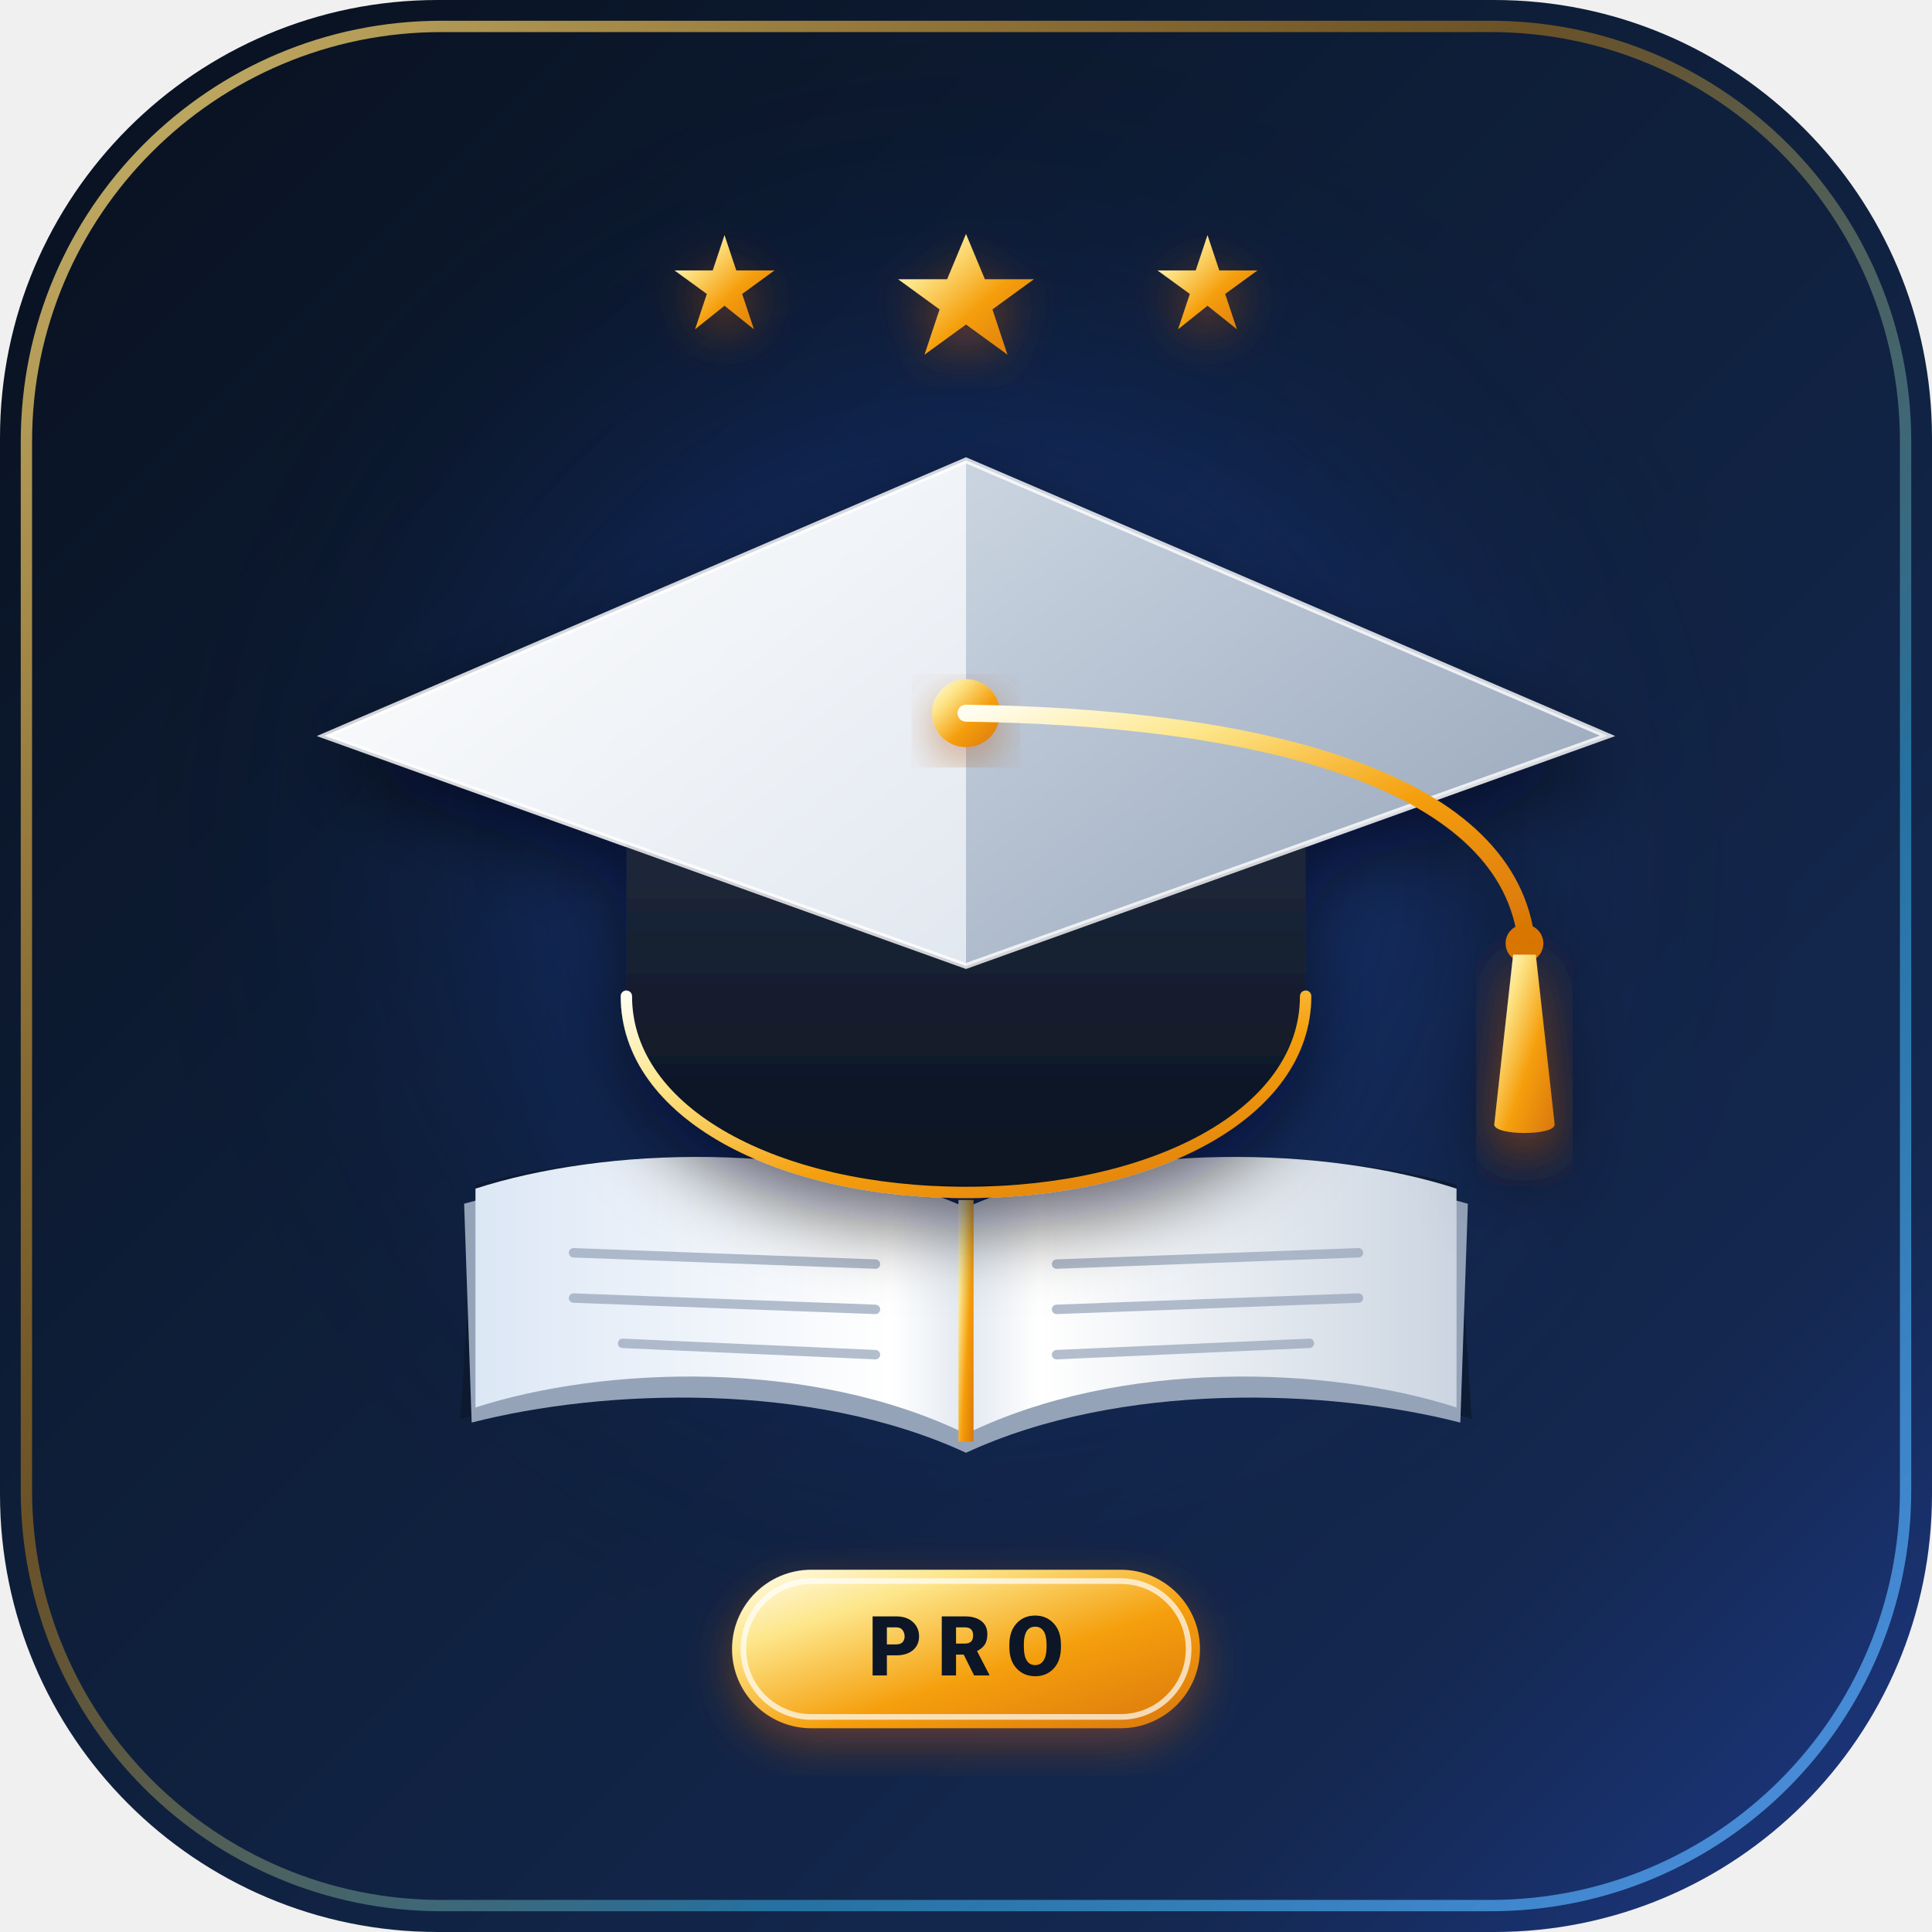
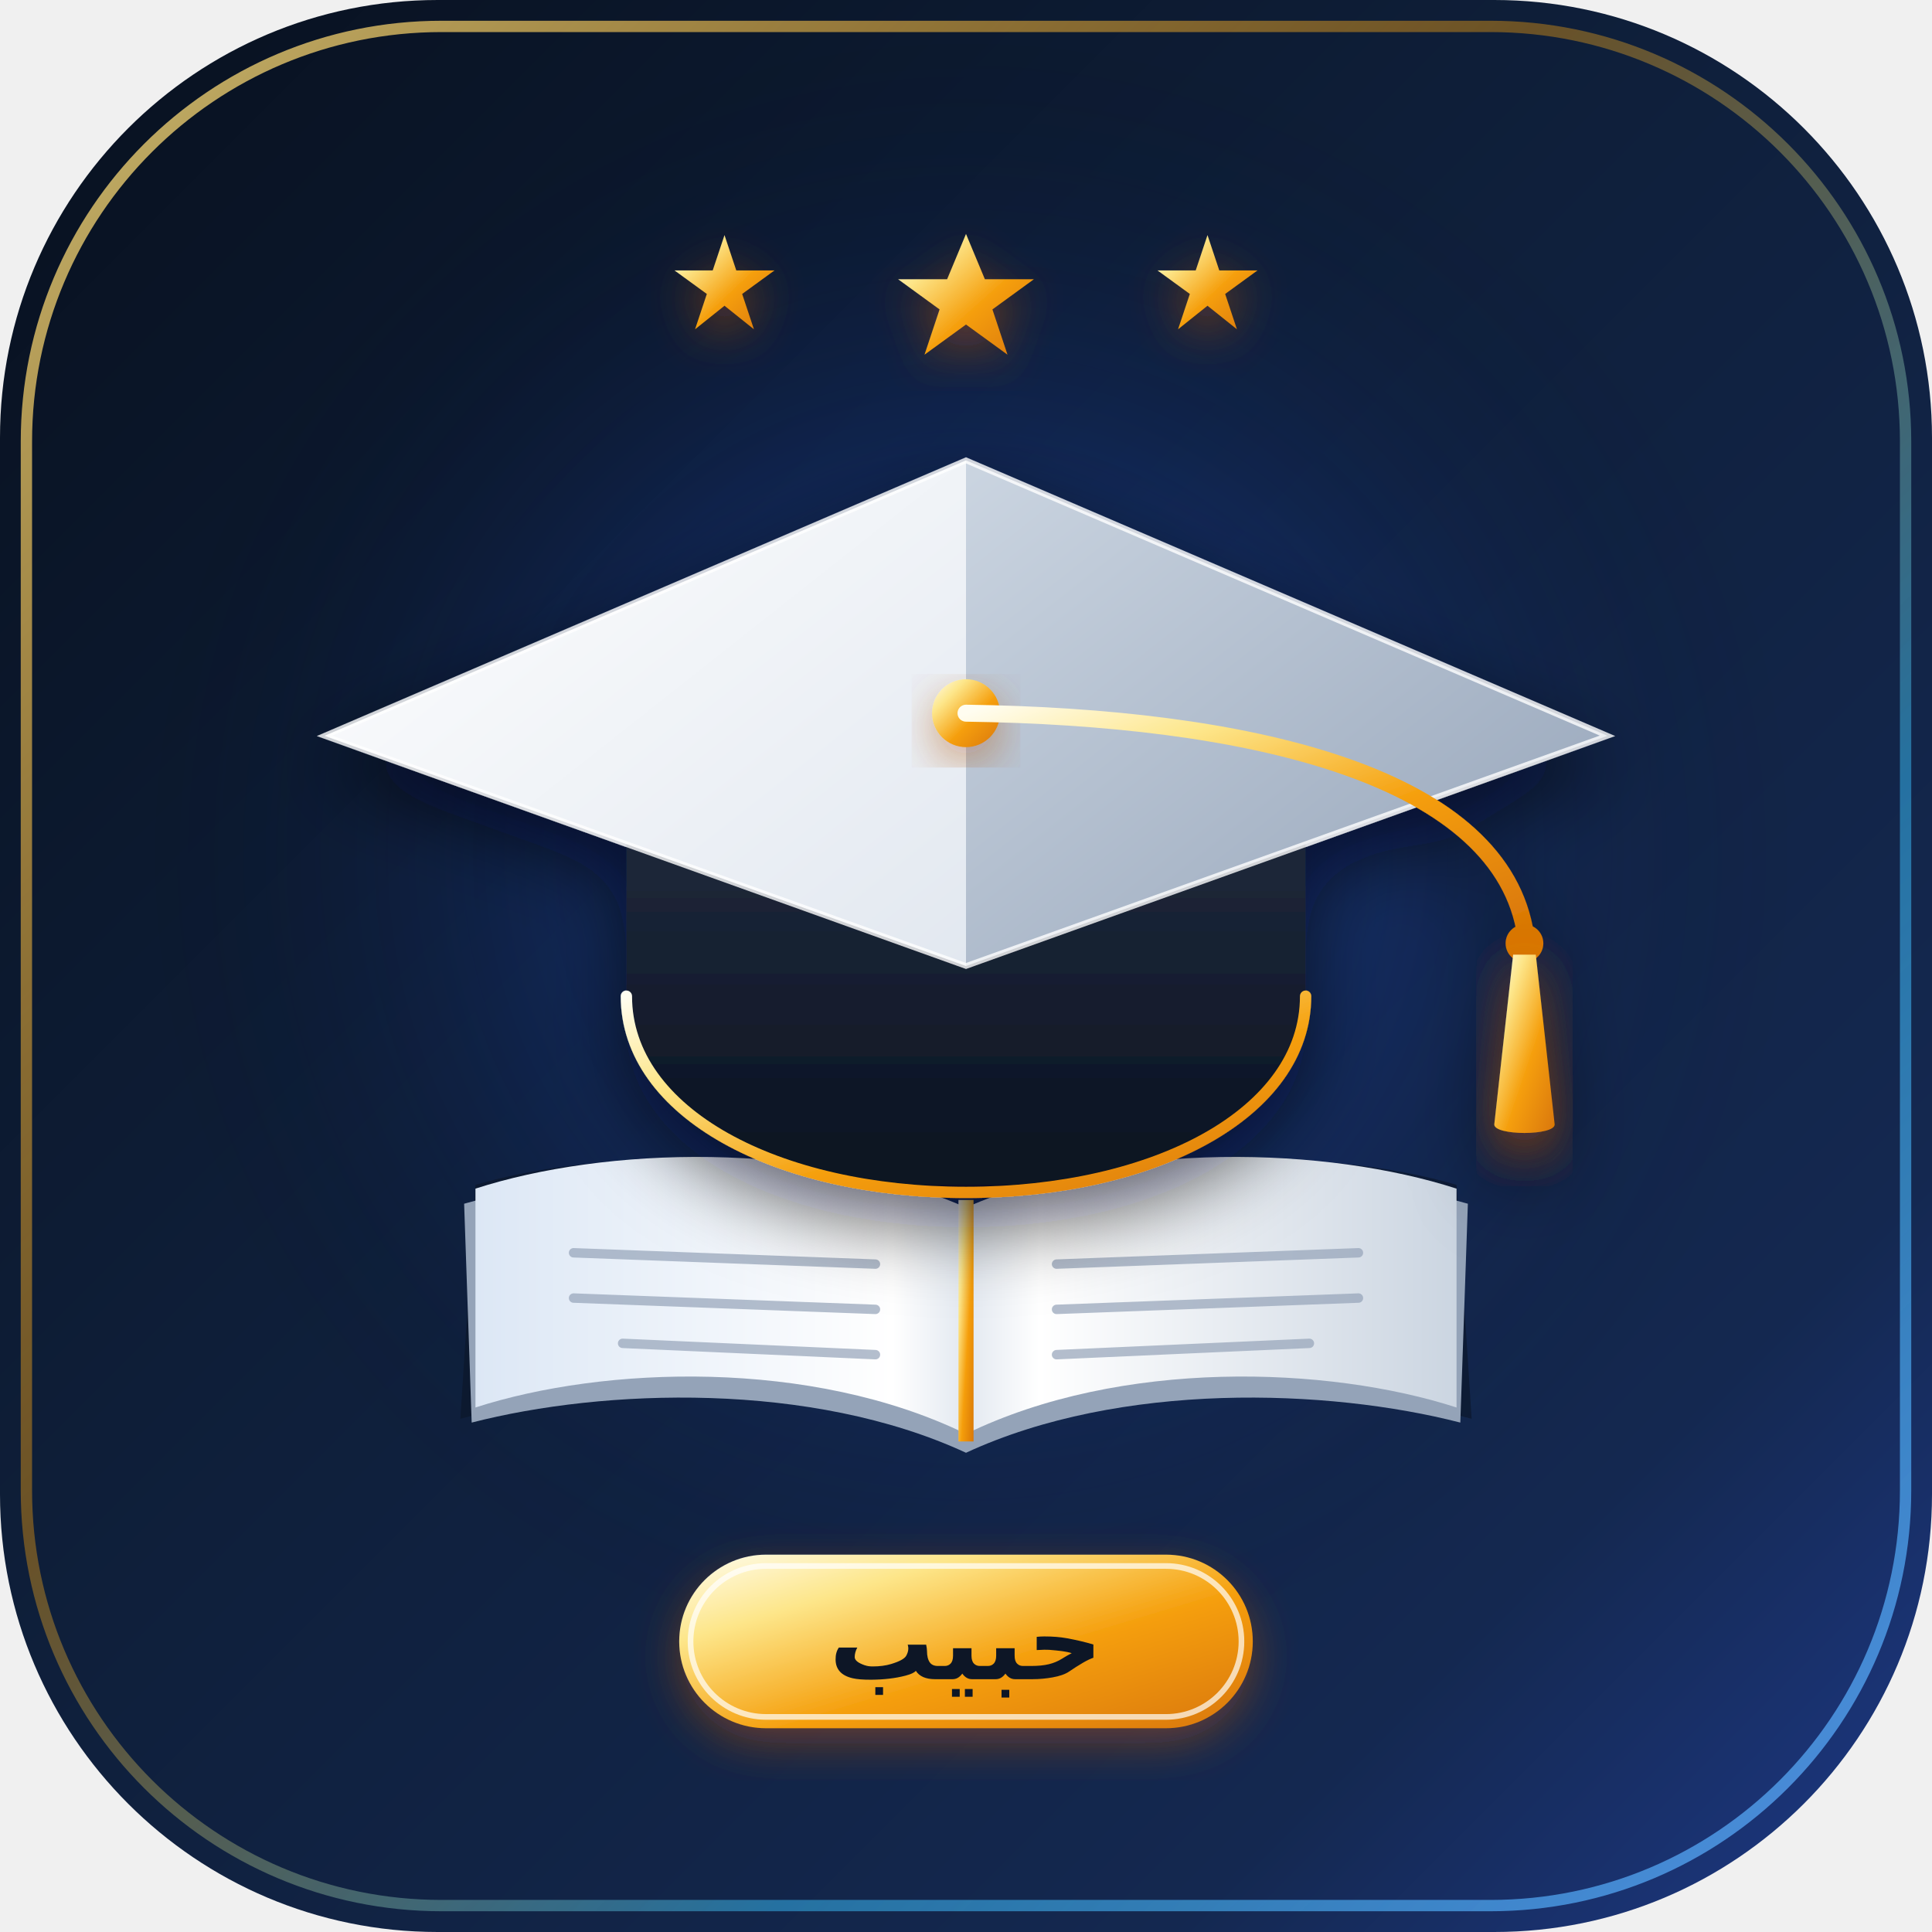
<svg xmlns="http://www.w3.org/2000/svg" viewBox="0 0 512 512" width="512" height="512">
  <defs>
    <linearGradient id="bgGrad" x1="0%" y1="0%" x2="100%" y2="100%">
      <stop offset="0%" stop-color="#08101E" />
      <stop offset="40%" stop-color="#0E1E38" />
      <stop offset="80%" stop-color="#142850" />
      <stop offset="100%" stop-color="#1E3A8A" />
    </linearGradient>
    <radialGradient id="centerGlow" cx="50%" cy="46%" r="48%">
      <stop offset="0%" stop-color="#3B82F6" stop-opacity="0.38" />
      <stop offset="50%" stop-color="#1D4ED8" stop-opacity="0.15" />
      <stop offset="100%" stop-color="#000000" stop-opacity="0" />
    </radialGradient>
    <linearGradient id="goldSheen" x1="0%" y1="0%" x2="100%" y2="100%">
      <stop offset="0%" stop-color="#FFFDF0" />
      <stop offset="25%" stop-color="#FDE68A" />
      <stop offset="60%" stop-color="#F59E0B" />
      <stop offset="100%" stop-color="#D97706" />
    </linearGradient>
    <linearGradient id="goldBorder" x1="0%" y1="0%" x2="100%" y2="100%">
      <stop offset="0%" stop-color="#FDE68A" stop-opacity="0.8" />
      <stop offset="40%" stop-color="#F59E0B" stop-opacity="0.4" />
      <stop offset="70%" stop-color="#38BDF8" stop-opacity="0.5" />
      <stop offset="100%" stop-color="#60A5FA" stop-opacity="0.8" />
    </linearGradient>
    <linearGradient id="capTopLeft" x1="0%" y1="0%" x2="100%" y2="100%">
      <stop offset="0%" stop-color="#FFFFFF" />
      <stop offset="100%" stop-color="#E2E8F0" />
    </linearGradient>
    <linearGradient id="capTopRight" x1="0%" y1="0%" x2="100%" y2="100%">
      <stop offset="0%" stop-color="#CBD5E1" />
      <stop offset="100%" stop-color="#94A3B8" />
    </linearGradient>
    <linearGradient id="capBase" x1="0%" y1="0%" x2="0%" y2="100%">
      <stop offset="0%" stop-color="#1E293B" />
      <stop offset="100%" stop-color="#0A1120" />
    </linearGradient>
    <linearGradient id="bookPageLeft" x1="0%" y1="0%" x2="100%" y2="0%">
      <stop offset="0%" stop-color="#DCE7F5" />
      <stop offset="85%" stop-color="#FFFFFF" />
      <stop offset="100%" stop-color="#E2E8F0" />
    </linearGradient>
    <linearGradient id="bookPageRight" x1="0%" y1="0%" x2="100%" y2="0%">
      <stop offset="0%" stop-color="#E2E8F0" />
      <stop offset="15%" stop-color="#FFFFFF" />
      <stop offset="100%" stop-color="#CBD5E1" />
    </linearGradient>
    <filter id="shadowCap" x="-20%" y="-20%" width="140%" height="140%">
      <feDropShadow dx="0" dy="8" stdDeviation="10" flood-color="#020617" flood-opacity="0.6" />
    </filter>
    <filter id="shadowGold" x="-30%" y="-30%" width="160%" height="160%">
      <feDropShadow dx="0" dy="4" stdDeviation="6" flood-color="#B45309" flood-opacity="0.5" />
    </filter>
  </defs>
  <rect width="512" height="512" rx="116" fill="url(#bgGrad)" />
  <rect x="7" y="7" width="498" height="498" rx="110" fill="none" stroke="url(#goldBorder)" stroke-width="3" />
  <circle cx="256" cy="245" r="235" fill="url(#centerGlow)" />
  <g fill="url(#goldSheen)" filter="url(#shadowGold)">
    <path d="M 256 62 L 261 74 L 274 74 L 263 82 L 267 94 L 256 86 L 245 94 L 249 82 L 238 74 L 251 74 Z" />
    <path transform="translate(192, 74) scale(0.78)" d="M 0 -15 L 4 -3 L 17 -3 L 6 5 L 10 17 L 0 9 L -10 17 L -6 5 L -17 -3 L -4 -3 Z" />
    <path transform="translate(320, 74) scale(0.78)" d="M 0 -15 L 4 -3 L 17 -3 L 6 5 L 10 17 L 0 9 L -10 17 L -6 5 L -17 -3 L -4 -3 Z" />
  </g>
  <g id="openBook">
    <path d="M 126 314 C 160 304, 215 304, 256 322 C 297 304, 352 304, 386 314 L 390 376 C 354 366, 297 364, 256 384 C 215 364, 158 366, 122 376 Z" fill="#0B1528" opacity="0.65" />
    <path d="M 123 319 C 158 309, 215 308, 256 324 C 297 308, 354 309, 389 319 L 387 377 C 352 368, 297 366, 256 385 C 215 366, 160 368, 125 377 Z" fill="#94A3B8" />
    <path d="M 256 320 C 215 302, 160 304, 126 315 L 126 373 C 160 362, 215 360, 256 380 Z" fill="url(#bookPageLeft)" />
    <line x1="152" y1="332" x2="232" y2="335" stroke="#94A3B8" stroke-width="2.5" stroke-linecap="round" opacity="0.7" />
    <line x1="152" y1="344" x2="232" y2="347" stroke="#94A3B8" stroke-width="2.5" stroke-linecap="round" opacity="0.7" />
    <line x1="165" y1="356" x2="232" y2="359" stroke="#94A3B8" stroke-width="2.5" stroke-linecap="round" opacity="0.7" />
    <path d="M 256 320 C 297 302, 352 304, 386 315 L 386 373 C 352 362, 297 360, 256 380 Z" fill="url(#bookPageRight)" />
    <line x1="280" y1="335" x2="360" y2="332" stroke="#94A3B8" stroke-width="2.5" stroke-linecap="round" opacity="0.7" />
    <line x1="280" y1="347" x2="360" y2="344" stroke="#94A3B8" stroke-width="2.5" stroke-linecap="round" opacity="0.7" />
    <line x1="280" y1="359" x2="347" y2="356" stroke="#94A3B8" stroke-width="2.5" stroke-linecap="round" opacity="0.7" />
    <path d="M 254 318 L 258 318 L 258 382 L 254 382 Z" fill="url(#goldSheen)" />
  </g>
  <g id="graduationCap" filter="url(#shadowCap)">
    <path d="M 166 220 L 166 264 C 166 295, 206 316, 256 316 C 306 316, 346 295, 346 264 L 346 220 C 316 238, 286 244, 256 244 C 226 244, 196 238, 166 220 Z" fill="url(#capBase)" />
    <path d="M 166 264 C 166 295, 206 316, 256 316 C 306 316, 346 295, 346 264" fill="none" stroke="url(#goldSheen)" stroke-width="3" stroke-linecap="round" />
    <path d="M 256 122 L 86 195 L 256 256 L 256 122 Z" fill="url(#capTopLeft)" />
    <path d="M 256 122 L 426 195 L 256 256 L 256 122 Z" fill="url(#capTopRight)" />
    <path d="M 256 122 L 426 195 L 256 256 L 86 195 Z" fill="none" stroke="#FFFFFF" stroke-width="1.5" opacity="0.8" />
    <circle cx="256" cy="189" r="9" fill="url(#goldSheen)" filter="url(#shadowGold)" />
    <path d="M 256 189 C 330 190, 396 205, 404 246" fill="none" stroke="url(#goldSheen)" stroke-width="4.5" stroke-linecap="round" />
    <circle cx="404" cy="250" r="5" fill="#D97706" />
    <path d="M 401 253 L 407 253 L 412 298 C 412 301, 396 301, 396 298 Z" fill="url(#goldSheen)" filter="url(#shadowGold)" />
  </g>
-   <g id="proBadge" filter="url(#shadowGold)">
-     <rect x="194" y="416" width="124" height="42" rx="21" fill="url(#goldSheen)" />
-     <rect x="197" y="419" width="118" height="36" rx="18" fill="none" stroke="#FFFFFF" stroke-width="1.5" opacity="0.7" />
-     <text x="256" y="444" font-family="system-ui, -apple-system, BlinkMacSystemFont, 'Segoe UI', Roboto, sans-serif" font-size="22" font-weight="900" fill="#0A1628" text-anchor="middle" letter-spacing="4">PRO</text>
+   <g id="habibBadge" filter="url(#shadowGold)">
+     <rect x="180" y="412" width="152" height="46" rx="23" fill="url(#goldSheen)" />
+     <rect x="183" y="415" width="146" height="40" rx="20" fill="none" stroke="#FFFFFF" stroke-width="1.5" opacity="0.7" />
+     <text x="256" y="445" font-family="'Segoe UI', Tahoma, Cairo, Arial, sans-serif" font-size="28" font-weight="900" fill="#0A1628" text-anchor="middle">حبيب</text>
  </g>
</svg>
